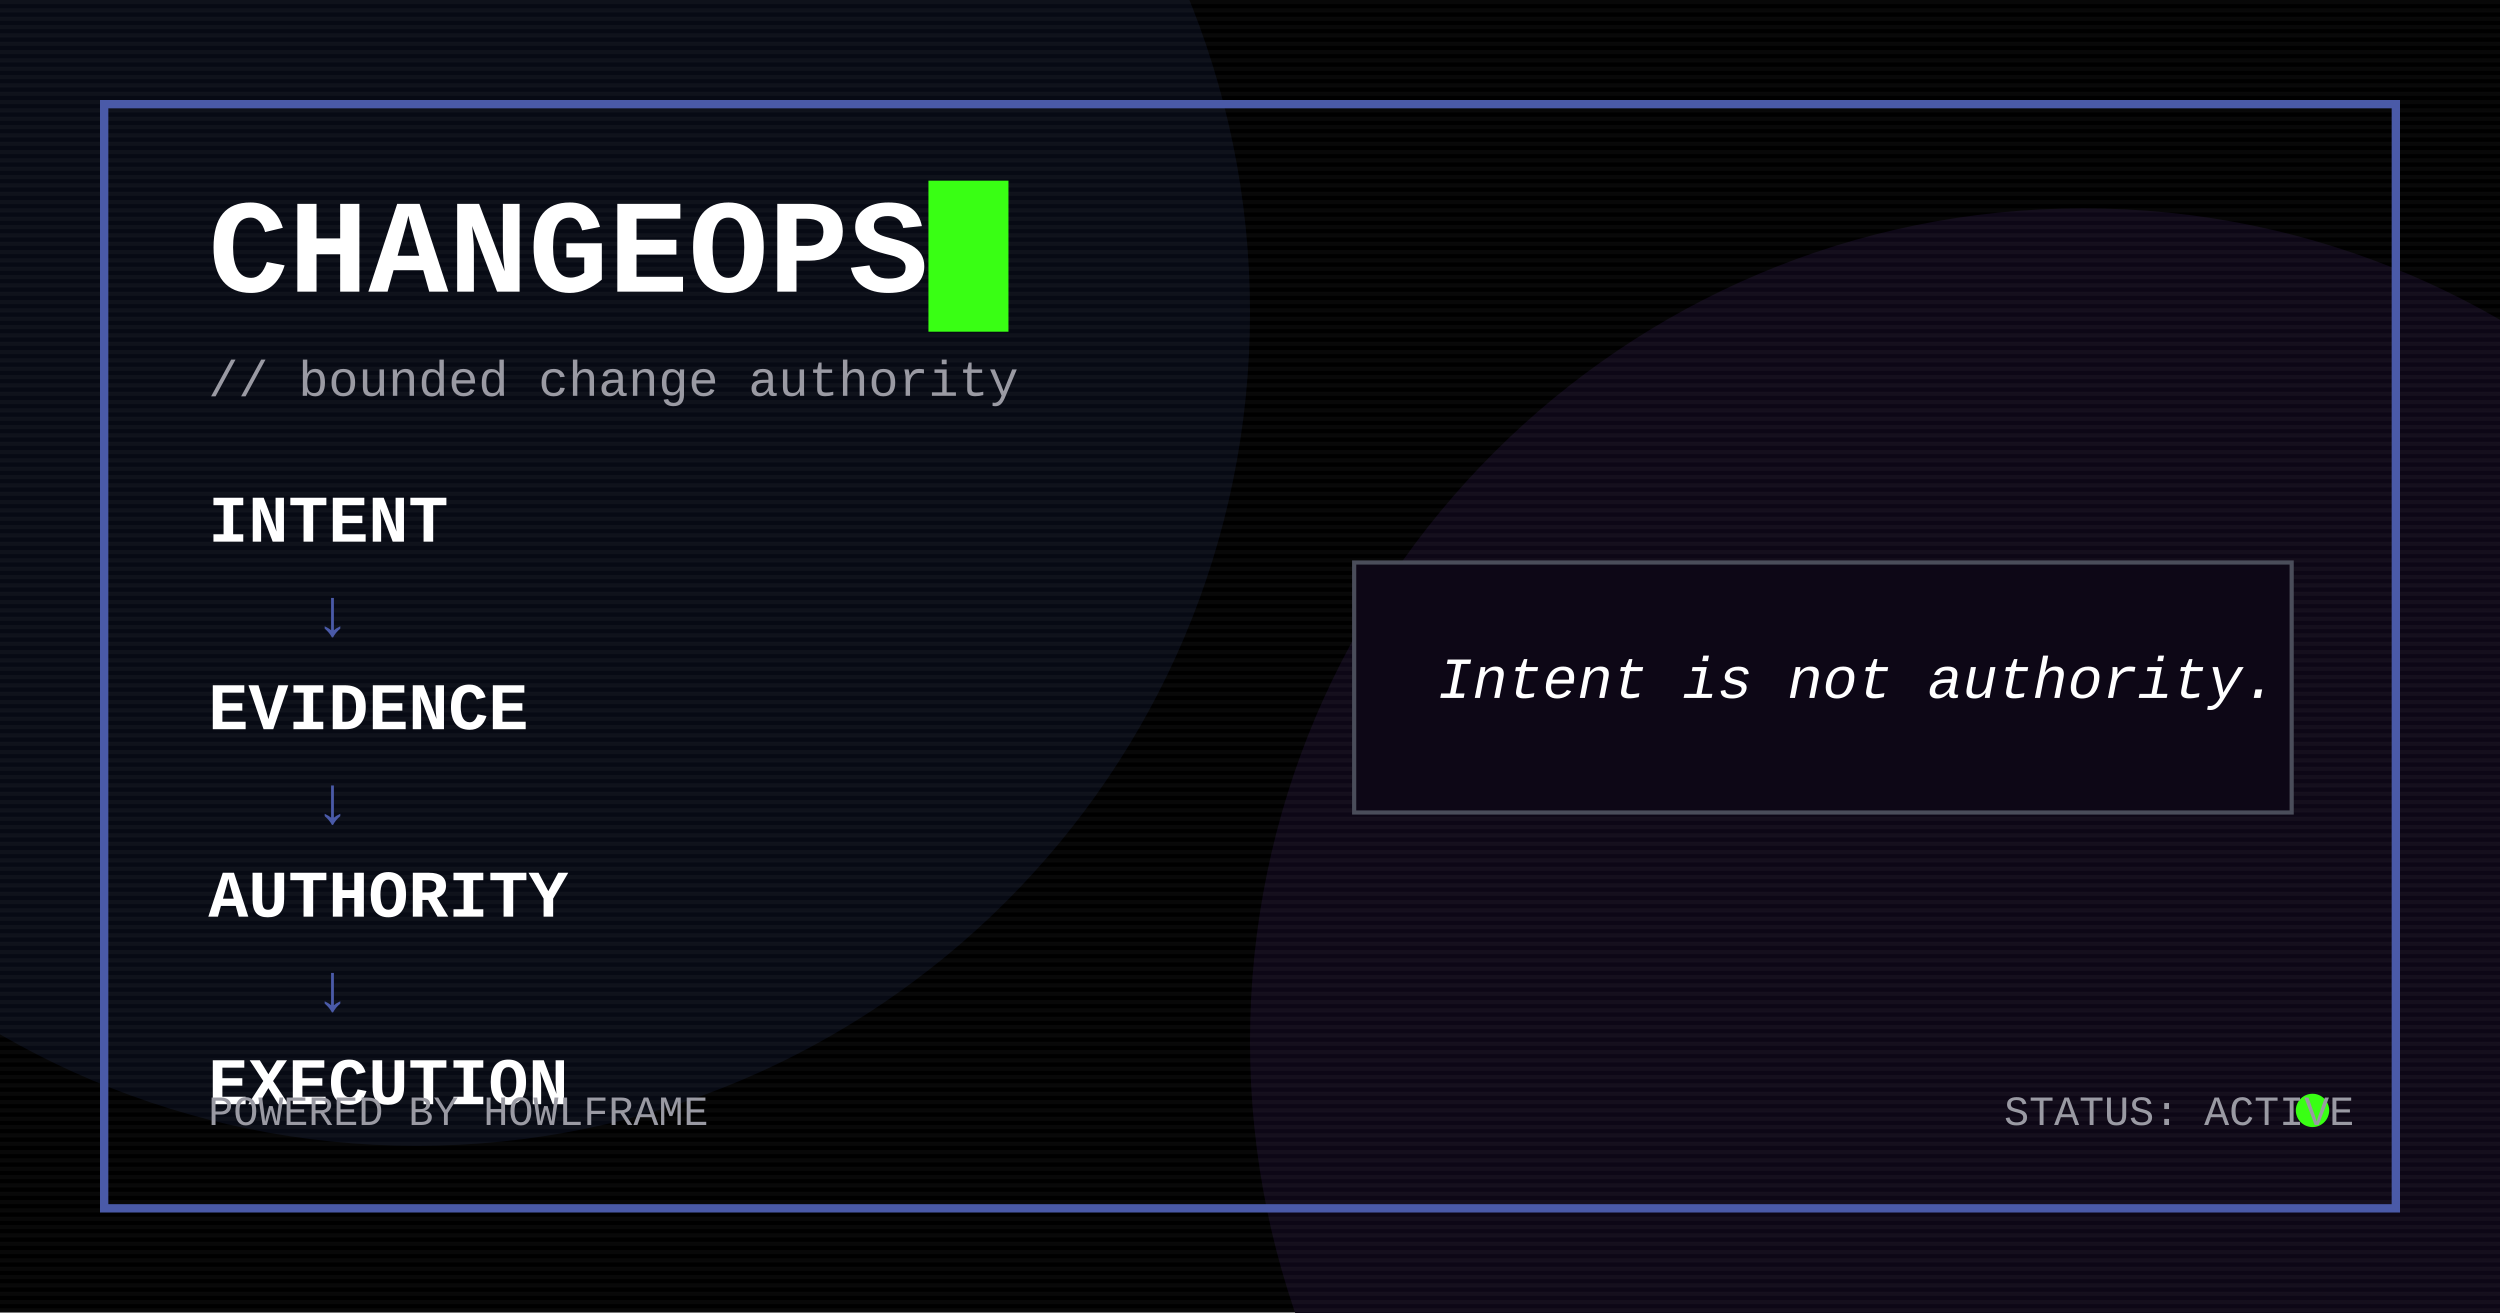
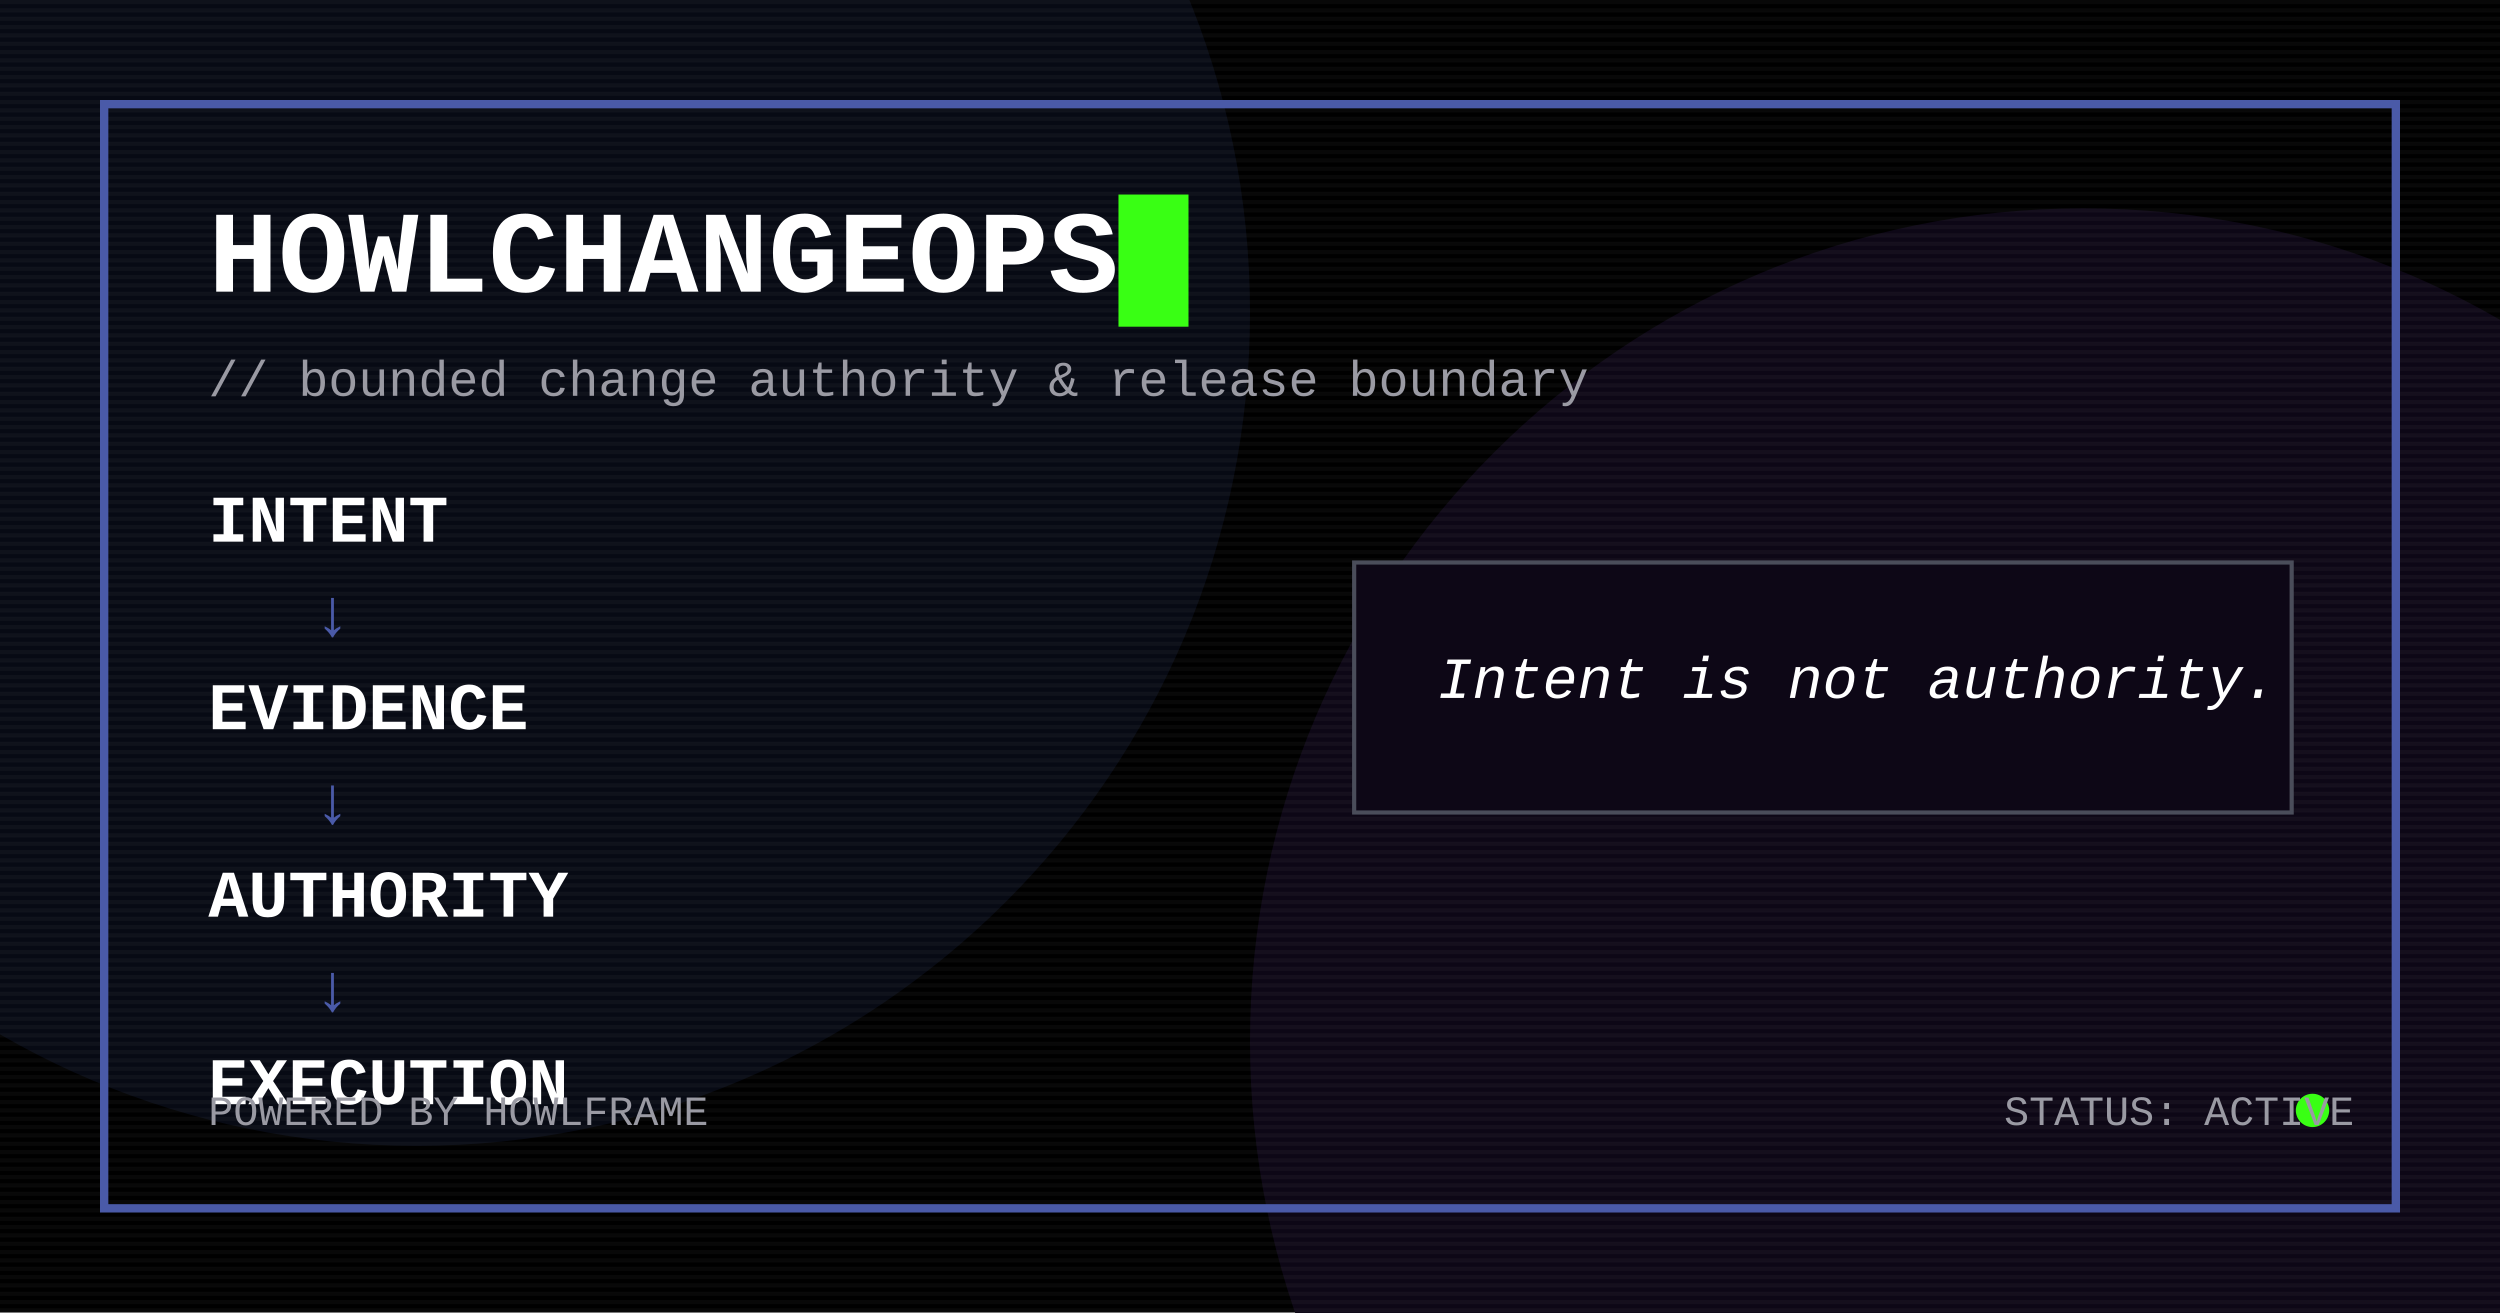
<svg xmlns="http://www.w3.org/2000/svg" viewBox="0 0 1200 630">
  <rect width="1200" height="630" fill="#000000" />
  <circle cx="200" cy="150" r="400" fill="#070a14" />
  <circle cx="1000" cy="500" r="400" fill="#0d0716" />
  <pattern id="scanlines" width="10" height="4" patternUnits="userSpaceOnUse">
    <rect width="10" height="2" fill="rgba(255,255,255,0.035)" />
  </pattern>
  <rect width="1200" height="630" fill="url(#scanlines)" />
  <rect x="50" y="50" width="1100" height="530" fill="none" stroke="#4a5aa8" stroke-width="4" />
-   <text x="100" y="140" font-family="'Courier New', monospace" font-size="64" font-weight="bold" fill="#ffffff">CHANGEOPS<tspan fill="#39ff14">█</tspan>
+   <text x="100" y="140" font-family="'Courier New', monospace" font-size="56" font-weight="bold" fill="#ffffff">HOWLCHANGEOPS<tspan fill="#39ff14">█</tspan>
  </text>
-   <text x="100" y="190" font-family="'Courier New', monospace" font-size="24" fill="#9a9aa3">// bounded change authority</text>
+   <text x="100" y="190" font-family="'Courier New', monospace" font-size="24" fill="#9a9aa3">// bounded change authority &amp; release boundary</text>
  <g transform="translate(100, 260)" font-family="'Courier New', monospace" font-size="32" font-weight="bold">
    <text x="0" y="0" fill="#ffffff">INTENT</text>
    <text x="50" y="45" fill="#4a5aa8">↓</text>
    <text x="0" y="90" fill="#ffffff">EVIDENCE</text>
    <text x="50" y="135" fill="#4a5aa8">↓</text>
    <text x="0" y="180" fill="#ffffff">AUTHORITY</text>
    <text x="50" y="225" fill="#4a5aa8">↓</text>
    <text x="0" y="270" fill="#ffffff">EXECUTION</text>
  </g>
  <rect x="650" y="270" width="450" height="120" fill="#0d0716" stroke="#4a4d5a" stroke-width="2" />
  <text x="690" y="335" font-family="'Courier New', monospace" font-size="28" font-style="italic" fill="#ffffff">Intent is not authority.</text>
  <text x="100" y="540" font-family="'Courier New', monospace" font-size="20" fill="#9a9aa3">POWERED BY HOWLFRAME</text>
  <circle cx="1110" cy="533" r="8" fill="#39ff14" />
  <text x="1130" y="540" font-family="'Courier New', monospace" font-size="20" fill="#9a9aa3" text-anchor="end">STATUS: ACTIVE</text>
</svg>
